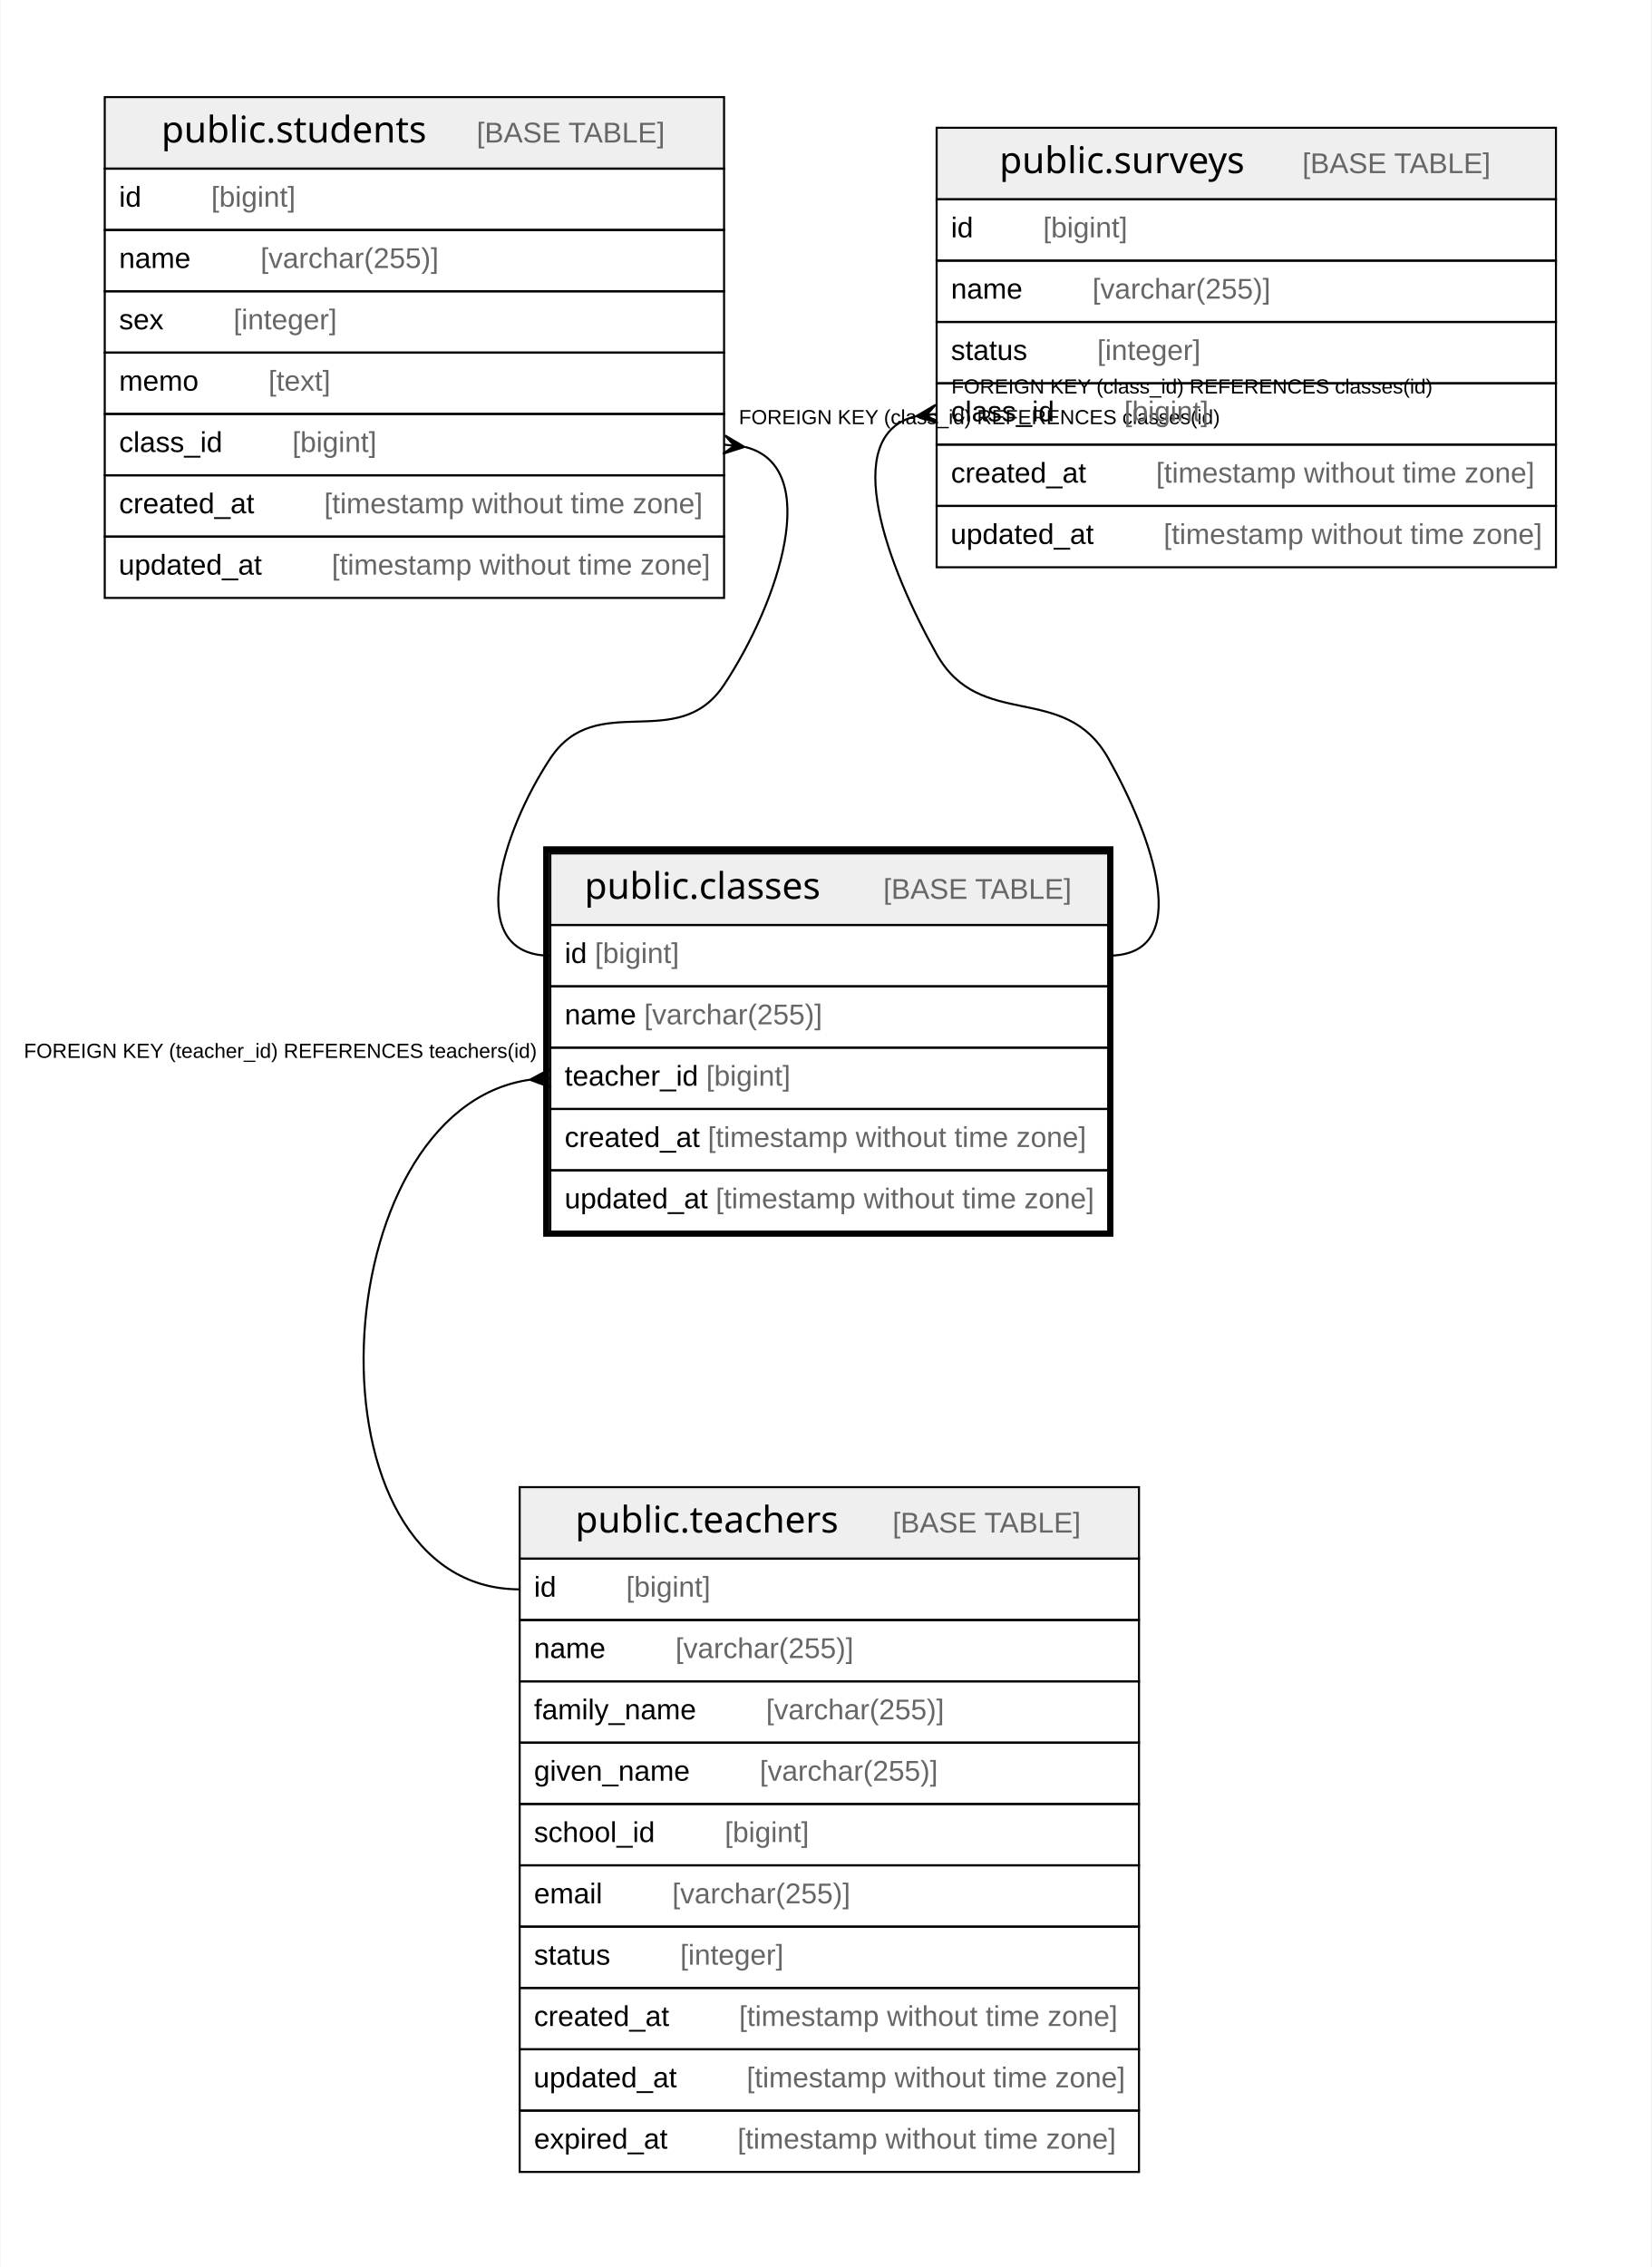
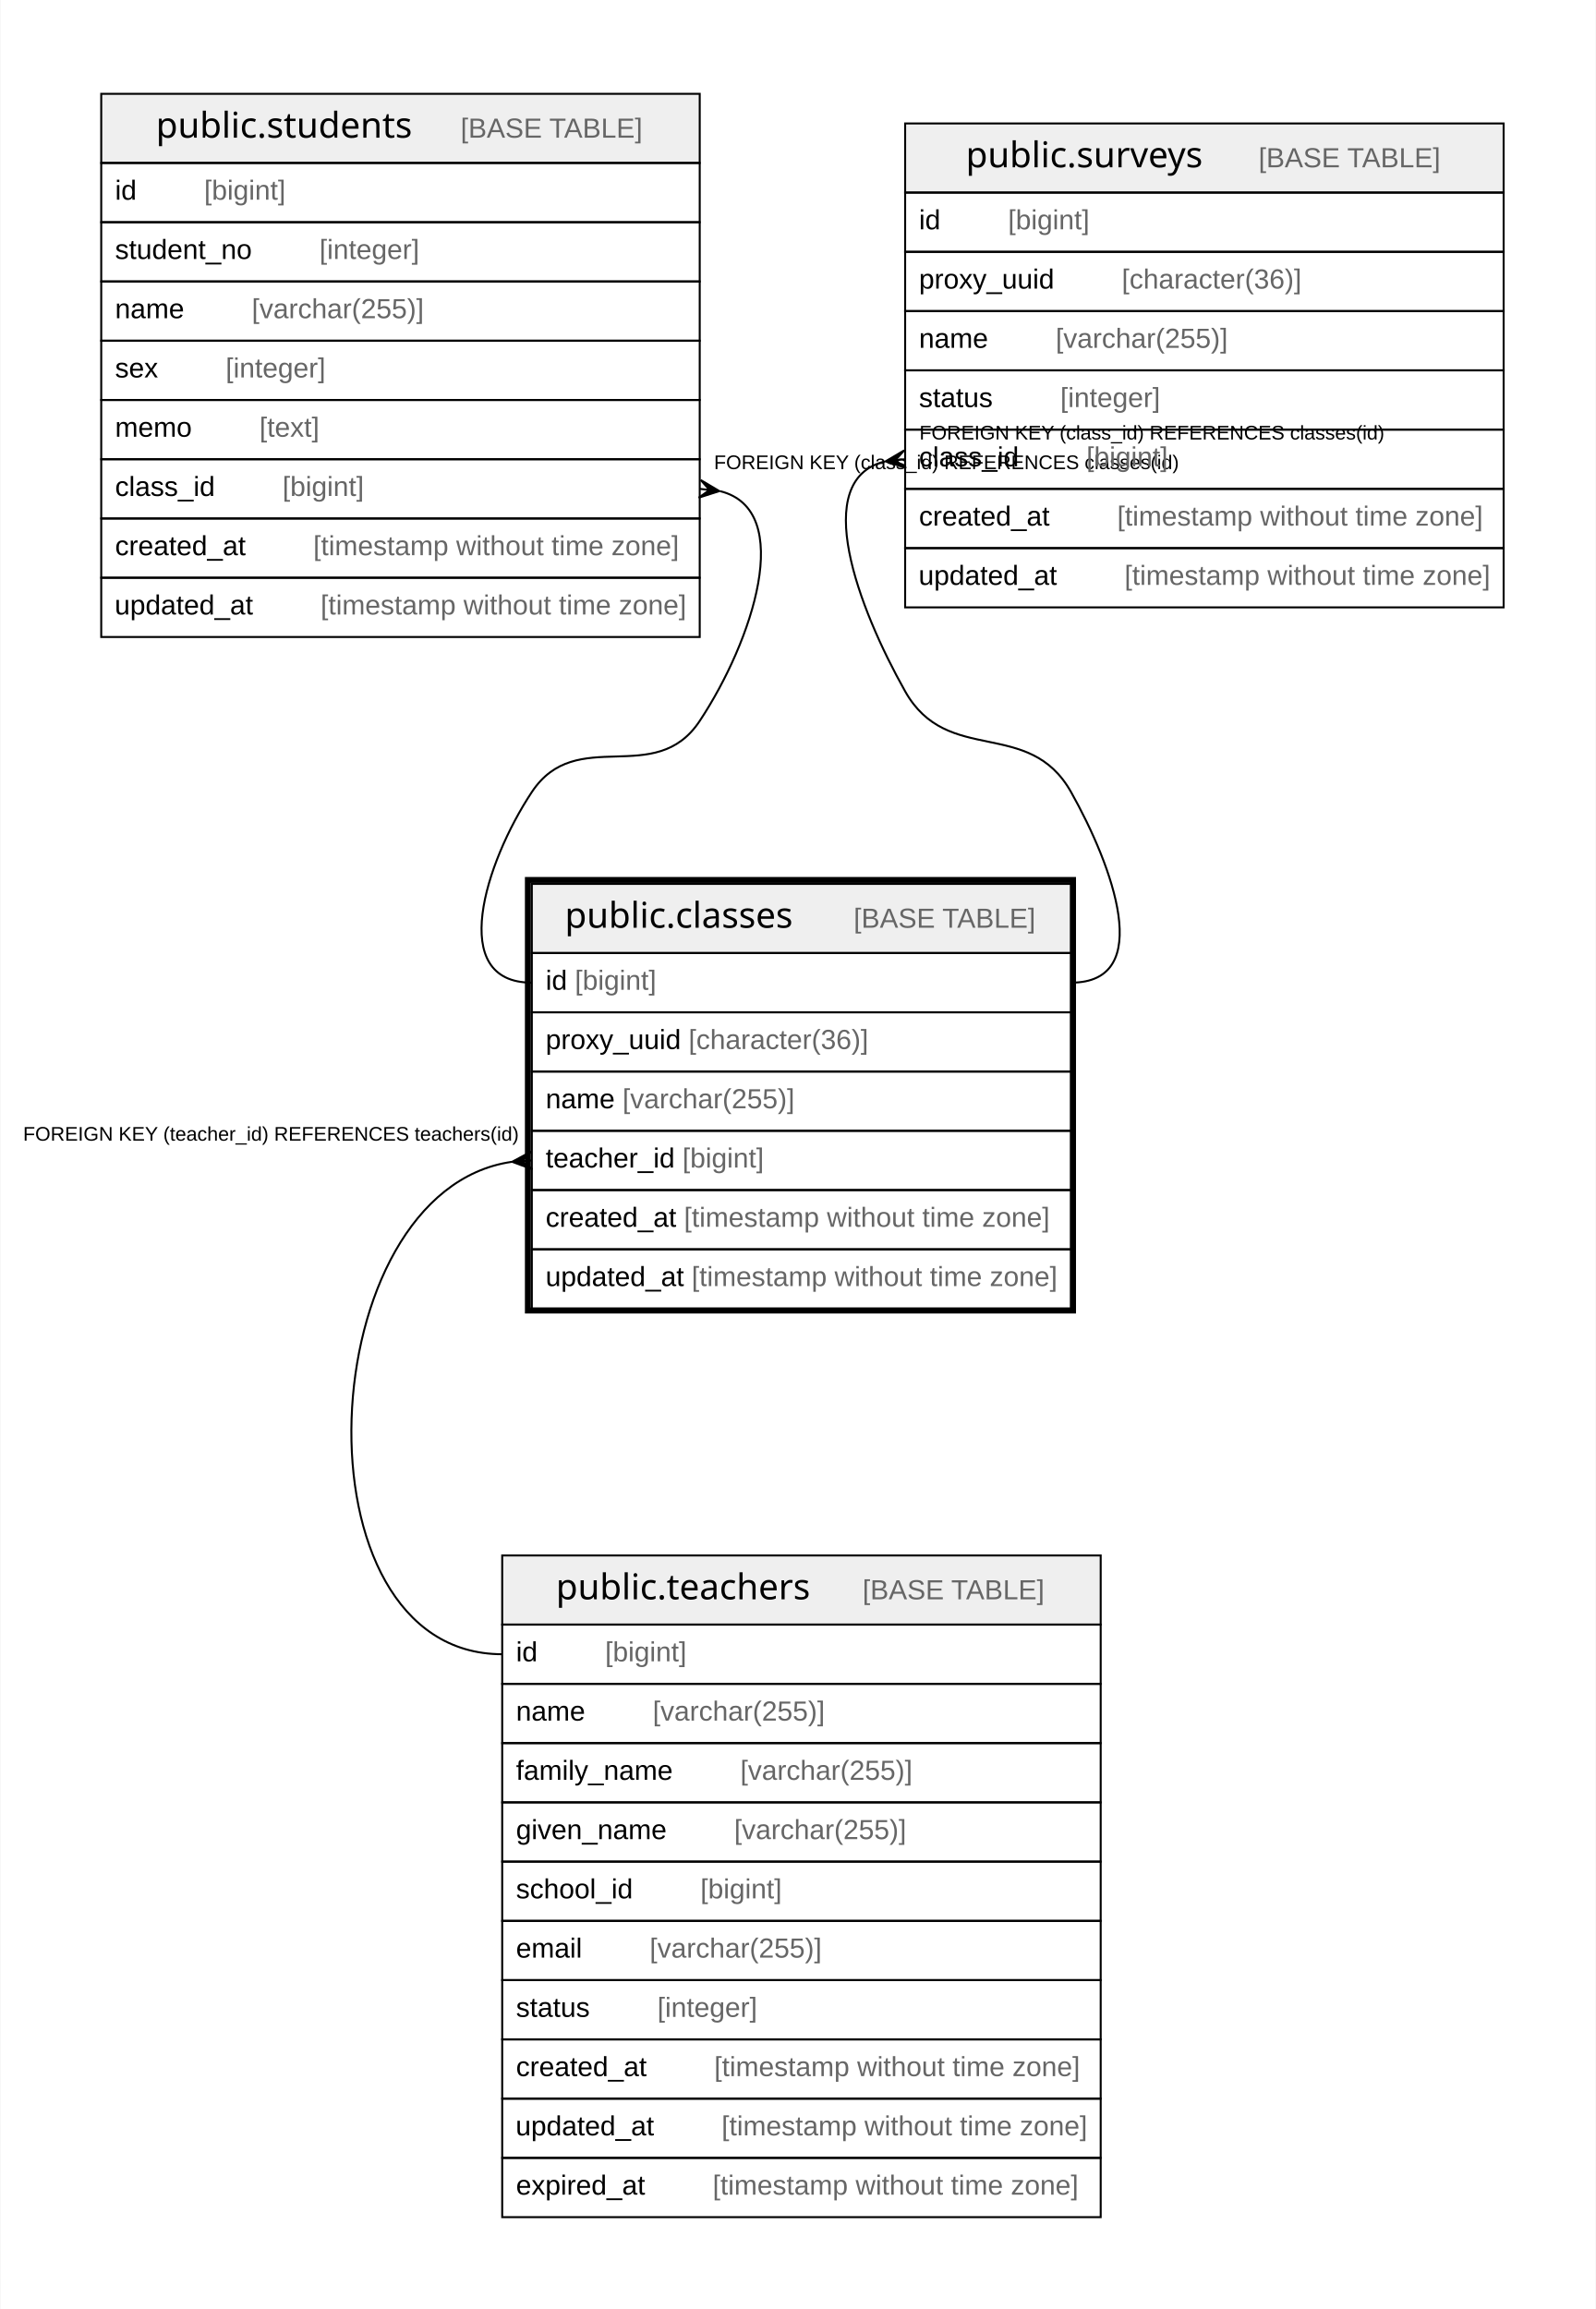
- <svg xmlns="http://www.w3.org/2000/svg" width="808pt" height="1109pt" viewBox="0.00 0.00 807.50 1109.00">
-   <g id="graph0" class="graph" transform="scale(1 1) rotate(0) translate(4 1105)">
-     <polygon fill="#ffffff" stroke="transparent" points="-4,4 -4,-1105 803.5,-1105 803.5,4 -4,4" />
+ <svg xmlns="http://www.w3.org/2000/svg" width="808pt" height="1169pt" viewBox="0.00 0.00 807.50 1169.00">
+   <g id="graph0" class="graph" transform="scale(1 1) rotate(0) translate(4 1165)">
+     <polygon fill="#ffffff" stroke="transparent" points="-4,4 -4,-1165 803.5,-1165 803.5,4 -4,4" />
    <g id="node1" class="node">
-       <polygon fill="#efefef" stroke="transparent" points="265,-652.5 265,-687.5 538,-687.5 538,-652.5 265,-652.5" />
-       <polygon fill="none" stroke="#000000" points="265,-652.5 265,-687.5 538,-687.5 538,-652.5 265,-652.5" />
-       <text text-anchor="start" x="281.708" y="-665.3" font-family="Arial Bold" font-size="18.00" fill="#000000">public.classes</text>
-       <text text-anchor="start" x="393.724" y="-665.3" font-family="Arial" font-size="14.00" fill="#000000">    </text>
-       <text text-anchor="start" x="427.929" y="-665.3" font-family="Arial" font-size="14.00" fill="#666666">[BASE TABLE]</text>
+       <polygon fill="#efefef" stroke="transparent" points="265,-682.5 265,-717.5 538,-717.5 538,-682.5 265,-682.5" />
+       <polygon fill="none" stroke="#000000" points="265,-682.5 265,-717.5 538,-717.5 538,-682.5 265,-682.5" />
+       <text text-anchor="start" x="281.708" y="-695.3" font-family="Arial Bold" font-size="18.00" fill="#000000">public.classes</text>
+       <text text-anchor="start" x="393.724" y="-695.3" font-family="Arial" font-size="14.00" fill="#000000">    </text>
+       <text text-anchor="start" x="427.929" y="-695.3" font-family="Arial" font-size="14.00" fill="#666666">[BASE TABLE]</text>
+       <polygon fill="none" stroke="#000000" points="265,-652.5 265,-682.5 538,-682.5 538,-652.5 265,-652.5" />
+       <text text-anchor="start" x="272" y="-663.9" font-family="Arial" font-size="14.00" fill="#000000">id </text>
+       <text text-anchor="start" x="286.78" y="-663.9" font-family="Arial" font-size="14.00" fill="#666666">[bigint]</text>
      <polygon fill="none" stroke="#000000" points="265,-622.5 265,-652.5 538,-652.5 538,-622.5 265,-622.5" />
-       <text text-anchor="start" x="272" y="-633.9" font-family="Arial" font-size="14.00" fill="#000000">id </text>
-       <text text-anchor="start" x="286.78" y="-633.9" font-family="Arial" font-size="14.00" fill="#666666">[bigint]</text>
+       <text text-anchor="start" x="272" y="-633.9" font-family="Arial" font-size="14.00" fill="#000000">proxy_uuid </text>
+       <text text-anchor="start" x="344.353" y="-633.9" font-family="Arial" font-size="14.00" fill="#666666">[character(36)]</text>
      <polygon fill="none" stroke="#000000" points="265,-592.5 265,-622.5 538,-622.5 538,-592.5 265,-592.5" />
      <text text-anchor="start" x="272" y="-603.9" font-family="Arial" font-size="14.00" fill="#000000">name </text>
      <text text-anchor="start" x="310.899" y="-603.9" font-family="Arial" font-size="14.00" fill="#666666">[varchar(255)]</text>
      <polygon fill="none" stroke="#000000" points="265,-562.5 265,-592.5 538,-592.5 538,-562.5 265,-562.5" />
      <text text-anchor="start" x="272" y="-573.9" font-family="Arial" font-size="14.00" fill="#000000">teacher_id </text>
      <text text-anchor="start" x="341.244" y="-573.9" font-family="Arial" font-size="14.00" fill="#666666">[bigint]</text>
      <polygon fill="none" stroke="#000000" points="265,-532.5 265,-562.5 538,-562.5 538,-532.5 265,-532.5" />
      <text text-anchor="start" x="272" y="-543.9" font-family="Arial" font-size="14.00" fill="#000000">created_at </text>
      <text text-anchor="start" x="342.028" y="-543.9" font-family="Arial" font-size="14.00" fill="#666666">[timestamp without time zone]</text>
      <polygon fill="none" stroke="#000000" points="265,-502.5 265,-532.5 538,-532.5 538,-502.5 265,-502.5" />
      <text text-anchor="start" x="271.964" y="-513.9" font-family="Arial" font-size="14.00" fill="#000000">updated_at </text>
      <text text-anchor="start" x="345.896" y="-513.9" font-family="Arial" font-size="14.00" fill="#666666">[timestamp without time zone]</text>
-       <polygon fill="none" stroke="#000000" stroke-width="3" points="263,-501.5 263,-689.5 539,-689.5 539,-501.5 263,-501.5" />
+       <polygon fill="none" stroke="#000000" stroke-width="3" points="263,-501.5 263,-719.5 539,-719.5 539,-501.5 263,-501.5" />
    </g>
    <g id="node4" class="node">
      <polygon fill="#efefef" stroke="transparent" points="250,-342.5 250,-377.5 553,-377.5 553,-342.5 250,-342.5" />
      <polygon fill="none" stroke="#000000" points="250,-342.5 250,-377.5 553,-377.5 553,-342.5 250,-342.5" />
      <text text-anchor="start" x="277.202" y="-355.3" font-family="Arial Bold" font-size="18.00" fill="#000000">public.teachers</text>
      <text text-anchor="start" x="398.23" y="-355.3" font-family="Arial" font-size="14.00" fill="#000000">    </text>
      <text text-anchor="start" x="432.435" y="-355.3" font-family="Arial" font-size="14.00" fill="#666666">[BASE TABLE]</text>
      <polygon fill="none" stroke="#000000" points="250,-312.5 250,-342.5 553,-342.5 553,-312.5 250,-312.5" />
      <text text-anchor="start" x="257" y="-323.9" font-family="Arial" font-size="14.00" fill="#000000">id    </text>
      <text text-anchor="start" x="302.094" y="-323.9" font-family="Arial" font-size="14.00" fill="#666666">[bigint]</text>
      <polygon fill="none" stroke="#000000" points="250,-282.5 250,-312.5 553,-312.5 553,-282.5 250,-282.5" />
      <text text-anchor="start" x="257" y="-293.9" font-family="Arial" font-size="14.00" fill="#000000">name    </text>
      <text text-anchor="start" x="326.213" y="-293.9" font-family="Arial" font-size="14.00" fill="#666666">[varchar(255)]</text>
      <polygon fill="none" stroke="#000000" points="250,-252.5 250,-282.5 553,-282.5 553,-252.5 250,-252.5" />
      <text text-anchor="start" x="257" y="-263.9" font-family="Arial" font-size="14.00" fill="#000000">family_name    </text>
      <text text-anchor="start" x="370.543" y="-263.9" font-family="Arial" font-size="14.00" fill="#666666">[varchar(255)]</text>
      <polygon fill="none" stroke="#000000" points="250,-222.5 250,-252.5 553,-252.5 553,-222.5 250,-222.5" />
      <text text-anchor="start" x="257" y="-233.9" font-family="Arial" font-size="14.00" fill="#000000">given_name    </text>
      <text text-anchor="start" x="367.45" y="-233.9" font-family="Arial" font-size="14.00" fill="#666666">[varchar(255)]</text>
      <polygon fill="none" stroke="#000000" points="250,-192.5 250,-222.5 553,-222.5 553,-192.5 250,-192.5" />
      <text text-anchor="start" x="257" y="-203.9" font-family="Arial" font-size="14.00" fill="#000000">school_id    </text>
      <text text-anchor="start" x="350.331" y="-203.9" font-family="Arial" font-size="14.00" fill="#666666">[bigint]</text>
      <polygon fill="none" stroke="#000000" points="250,-162.5 250,-192.5 553,-192.5 553,-162.5 250,-162.5" />
      <text text-anchor="start" x="257" y="-173.9" font-family="Arial" font-size="14.00" fill="#000000">email    </text>
      <text text-anchor="start" x="324.644" y="-173.9" font-family="Arial" font-size="14.00" fill="#666666">[varchar(255)]</text>
      <polygon fill="none" stroke="#000000" points="250,-132.5 250,-162.5 553,-162.5 553,-132.5 250,-132.5" />
      <text text-anchor="start" x="257" y="-143.9" font-family="Arial" font-size="14.00" fill="#000000">status    </text>
      <text text-anchor="start" x="328.551" y="-143.9" font-family="Arial" font-size="14.00" fill="#666666">[integer]</text>
      <polygon fill="none" stroke="#000000" points="250,-102.5 250,-132.5 553,-132.5 553,-102.5 250,-102.5" />
      <text text-anchor="start" x="257" y="-113.9" font-family="Arial" font-size="14.00" fill="#000000">created_at    </text>
      <text text-anchor="start" x="357.342" y="-113.9" font-family="Arial" font-size="14.00" fill="#666666">[timestamp without time zone]</text>
      <polygon fill="none" stroke="#000000" points="250,-72.5 250,-102.5 553,-102.5 553,-72.5 250,-72.5" />
      <text text-anchor="start" x="256.807" y="-83.9" font-family="Arial" font-size="14.00" fill="#000000">updated_at    </text>
      <text text-anchor="start" x="361.053" y="-83.9" font-family="Arial" font-size="14.00" fill="#666666">[timestamp without time zone]</text>
      <polygon fill="none" stroke="#000000" points="250,-42.5 250,-72.5 553,-72.5 553,-42.5 250,-42.5" />
      <text text-anchor="start" x="257" y="-53.9" font-family="Arial" font-size="14.00" fill="#000000">expired_at    </text>
      <text text-anchor="start" x="356.558" y="-53.9" font-family="Arial" font-size="14.00" fill="#666666">[timestamp without time zone]</text>
    </g>
    <g id="edge3" class="edge">
      <path fill="none" stroke="#000000" d="M254.848,-576.783C152.875,-562.119 142.167,-327.5 250,-327.5" />
      <polygon fill="#000000" stroke="#000000" points="255.025,-576.795 264.683,-581.989 260.012,-577.148 265,-577.5 265,-577.5 265,-577.5 260.012,-577.148 265.317,-573.011 255.025,-576.795 255.025,-576.795" />
      <text text-anchor="start" x="7.438" y="-587.5" font-family="Arial" font-size="10.00" fill="#000000">FOREIGN KEY (teacher_id) REFERENCES teachers(id)</text>
    </g>
    <g id="node2" class="node">
-       <polygon fill="#efefef" stroke="transparent" points="47,-1022.5 47,-1057.5 350,-1057.5 350,-1022.5 47,-1022.5" />
-       <polygon fill="none" stroke="#000000" points="47,-1022.5 47,-1057.5 350,-1057.5 350,-1022.5 47,-1022.5" />
-       <text text-anchor="start" x="74.697" y="-1035.3" font-family="Arial Bold" font-size="18.00" fill="#000000">public.students</text>
-       <text text-anchor="start" x="194.735" y="-1035.3" font-family="Arial" font-size="14.00" fill="#000000">    </text>
-       <text text-anchor="start" x="228.94" y="-1035.3" font-family="Arial" font-size="14.00" fill="#666666">[BASE TABLE]</text>
+       <polygon fill="#efefef" stroke="transparent" points="47,-1082.5 47,-1117.5 350,-1117.5 350,-1082.5 47,-1082.5" />
+       <polygon fill="none" stroke="#000000" points="47,-1082.5 47,-1117.5 350,-1117.5 350,-1082.5 47,-1082.5" />
+       <text text-anchor="start" x="74.697" y="-1095.3" font-family="Arial Bold" font-size="18.00" fill="#000000">public.students</text>
+       <text text-anchor="start" x="194.735" y="-1095.3" font-family="Arial" font-size="14.00" fill="#000000">    </text>
+       <text text-anchor="start" x="228.94" y="-1095.3" font-family="Arial" font-size="14.00" fill="#666666">[BASE TABLE]</text>
+       <polygon fill="none" stroke="#000000" points="47,-1052.5 47,-1082.5 350,-1082.5 350,-1052.5 47,-1052.5" />
+       <text text-anchor="start" x="54" y="-1063.9" font-family="Arial" font-size="14.00" fill="#000000">id    </text>
+       <text text-anchor="start" x="99.094" y="-1063.9" font-family="Arial" font-size="14.00" fill="#666666">[bigint]</text>
+       <polygon fill="none" stroke="#000000" points="47,-1022.5 47,-1052.5 350,-1052.5 350,-1022.5 47,-1022.5" />
+       <text text-anchor="start" x="54" y="-1033.9" font-family="Arial" font-size="14.00" fill="#000000">student_no    </text>
+       <text text-anchor="start" x="157.464" y="-1033.9" font-family="Arial" font-size="14.00" fill="#666666">[integer]</text>
      <polygon fill="none" stroke="#000000" points="47,-992.5 47,-1022.5 350,-1022.5 350,-992.5 47,-992.5" />
-       <text text-anchor="start" x="54" y="-1003.9" font-family="Arial" font-size="14.00" fill="#000000">id    </text>
-       <text text-anchor="start" x="99.094" y="-1003.9" font-family="Arial" font-size="14.00" fill="#666666">[bigint]</text>
+       <text text-anchor="start" x="54" y="-1003.9" font-family="Arial" font-size="14.00" fill="#000000">name    </text>
+       <text text-anchor="start" x="123.213" y="-1003.9" font-family="Arial" font-size="14.00" fill="#666666">[varchar(255)]</text>
      <polygon fill="none" stroke="#000000" points="47,-962.5 47,-992.5 350,-992.5 350,-962.5 47,-962.5" />
-       <text text-anchor="start" x="54" y="-973.9" font-family="Arial" font-size="14.00" fill="#000000">name    </text>
-       <text text-anchor="start" x="123.213" y="-973.9" font-family="Arial" font-size="14.00" fill="#666666">[varchar(255)]</text>
+       <text text-anchor="start" x="54" y="-973.9" font-family="Arial" font-size="14.00" fill="#000000">sex    </text>
+       <text text-anchor="start" x="109.987" y="-973.9" font-family="Arial" font-size="14.00" fill="#666666">[integer]</text>
      <polygon fill="none" stroke="#000000" points="47,-932.5 47,-962.5 350,-962.5 350,-932.5 47,-932.5" />
-       <text text-anchor="start" x="54" y="-943.9" font-family="Arial" font-size="14.00" fill="#000000">sex    </text>
-       <text text-anchor="start" x="109.987" y="-943.9" font-family="Arial" font-size="14.00" fill="#666666">[integer]</text>
+       <text text-anchor="start" x="54" y="-943.9" font-family="Arial" font-size="14.00" fill="#000000">memo    </text>
+       <text text-anchor="start" x="127.091" y="-943.9" font-family="Arial" font-size="14.00" fill="#666666">[text]</text>
      <polygon fill="none" stroke="#000000" points="47,-902.5 47,-932.5 350,-932.5 350,-902.5 47,-902.5" />
-       <text text-anchor="start" x="54" y="-913.9" font-family="Arial" font-size="14.00" fill="#000000">memo    </text>
-       <text text-anchor="start" x="127.091" y="-913.9" font-family="Arial" font-size="14.00" fill="#666666">[text]</text>
+       <text text-anchor="start" x="54" y="-913.9" font-family="Arial" font-size="14.00" fill="#000000">class_id    </text>
+       <text text-anchor="start" x="138.766" y="-913.9" font-family="Arial" font-size="14.00" fill="#666666">[bigint]</text>
      <polygon fill="none" stroke="#000000" points="47,-872.5 47,-902.5 350,-902.5 350,-872.5 47,-872.5" />
-       <text text-anchor="start" x="54" y="-883.9" font-family="Arial" font-size="14.00" fill="#000000">class_id    </text>
-       <text text-anchor="start" x="138.766" y="-883.9" font-family="Arial" font-size="14.00" fill="#666666">[bigint]</text>
+       <text text-anchor="start" x="54" y="-883.9" font-family="Arial" font-size="14.00" fill="#000000">created_at    </text>
+       <text text-anchor="start" x="154.342" y="-883.9" font-family="Arial" font-size="14.00" fill="#666666">[timestamp without time zone]</text>
      <polygon fill="none" stroke="#000000" points="47,-842.5 47,-872.5 350,-872.5 350,-842.5 47,-842.5" />
-       <text text-anchor="start" x="54" y="-853.9" font-family="Arial" font-size="14.00" fill="#000000">created_at    </text>
-       <text text-anchor="start" x="154.342" y="-853.9" font-family="Arial" font-size="14.00" fill="#666666">[timestamp without time zone]</text>
-       <polygon fill="none" stroke="#000000" points="47,-812.5 47,-842.5 350,-842.5 350,-812.5 47,-812.5" />
-       <text text-anchor="start" x="53.806" y="-823.9" font-family="Arial" font-size="14.00" fill="#000000">updated_at    </text>
-       <text text-anchor="start" x="158.053" y="-823.9" font-family="Arial" font-size="14.00" fill="#666666">[timestamp without time zone]</text>
+       <text text-anchor="start" x="53.806" y="-853.9" font-family="Arial" font-size="14.00" fill="#000000">updated_at    </text>
+       <text text-anchor="start" x="158.053" y="-853.9" font-family="Arial" font-size="14.00" fill="#666666">[timestamp without time zone]</text>
    </g>
    <g id="edge1" class="edge">
-       <path fill="none" stroke="#000000" d="M360.407,-886.32C398.721,-876.689 376.7,-810.305 350,-770 327.342,-735.798 287.658,-768.202 265,-734 241.314,-698.245 222.111,-637.5 265,-637.5" />
-       <polygon fill="#000000" stroke="#000000" points="359.936,-886.374 349.493,-883.029 354.968,-886.937 350,-887.5 350,-887.5 350,-887.5 354.968,-886.937 350.507,-891.971 359.936,-886.374 359.936,-886.374" />
-       <text text-anchor="start" x="357.224" y="-897.5" font-family="Arial" font-size="10.00" fill="#000000">FOREIGN KEY (class_id) REFERENCES classes(id)</text>
+       <path fill="none" stroke="#000000" d="M360.407,-916.32C398.721,-906.689 376.7,-840.305 350,-800 327.342,-765.798 287.658,-798.202 265,-764 241.314,-728.245 222.111,-667.5 265,-667.5" />
+       <polygon fill="#000000" stroke="#000000" points="359.936,-916.374 349.493,-913.029 354.968,-916.937 350,-917.5 350,-917.5 350,-917.5 354.968,-916.937 350.507,-921.971 359.936,-916.374 359.936,-916.374" />
+       <text text-anchor="start" x="357.224" y="-927.5" font-family="Arial" font-size="10.00" fill="#000000">FOREIGN KEY (class_id) REFERENCES classes(id)</text>
    </g>
    <g id="node3" class="node">
-       <polygon fill="#efefef" stroke="transparent" points="454,-1007.5 454,-1042.5 757,-1042.5 757,-1007.5 454,-1007.5" />
-       <polygon fill="none" stroke="#000000" points="454,-1007.5 454,-1042.5 757,-1042.5 757,-1007.5 454,-1007.5" />
-       <text text-anchor="start" x="484.709" y="-1020.3" font-family="Arial Bold" font-size="18.00" fill="#000000">public.surveys</text>
-       <text text-anchor="start" x="598.723" y="-1020.3" font-family="Arial" font-size="14.00" fill="#000000">    </text>
-       <text text-anchor="start" x="632.928" y="-1020.3" font-family="Arial" font-size="14.00" fill="#666666">[BASE TABLE]</text>
+       <polygon fill="#efefef" stroke="transparent" points="454,-1067.5 454,-1102.5 757,-1102.5 757,-1067.5 454,-1067.5" />
+       <polygon fill="none" stroke="#000000" points="454,-1067.5 454,-1102.5 757,-1102.5 757,-1067.5 454,-1067.5" />
+       <text text-anchor="start" x="484.709" y="-1080.3" font-family="Arial Bold" font-size="18.00" fill="#000000">public.surveys</text>
+       <text text-anchor="start" x="598.723" y="-1080.3" font-family="Arial" font-size="14.00" fill="#000000">    </text>
+       <text text-anchor="start" x="632.928" y="-1080.3" font-family="Arial" font-size="14.00" fill="#666666">[BASE TABLE]</text>
+       <polygon fill="none" stroke="#000000" points="454,-1037.5 454,-1067.5 757,-1067.5 757,-1037.5 454,-1037.5" />
+       <text text-anchor="start" x="461" y="-1048.9" font-family="Arial" font-size="14.00" fill="#000000">id    </text>
+       <text text-anchor="start" x="506.094" y="-1048.9" font-family="Arial" font-size="14.00" fill="#666666">[bigint]</text>
+       <polygon fill="none" stroke="#000000" points="454,-1007.5 454,-1037.5 757,-1037.5 757,-1007.5 454,-1007.5" />
+       <text text-anchor="start" x="461" y="-1018.9" font-family="Arial" font-size="14.00" fill="#000000">proxy_uuid    </text>
+       <text text-anchor="start" x="563.668" y="-1018.9" font-family="Arial" font-size="14.00" fill="#666666">[character(36)]</text>
      <polygon fill="none" stroke="#000000" points="454,-977.5 454,-1007.5 757,-1007.5 757,-977.5 454,-977.5" />
-       <text text-anchor="start" x="461" y="-988.9" font-family="Arial" font-size="14.00" fill="#000000">id    </text>
-       <text text-anchor="start" x="506.094" y="-988.9" font-family="Arial" font-size="14.00" fill="#666666">[bigint]</text>
+       <text text-anchor="start" x="461" y="-988.9" font-family="Arial" font-size="14.00" fill="#000000">name    </text>
+       <text text-anchor="start" x="530.213" y="-988.9" font-family="Arial" font-size="14.00" fill="#666666">[varchar(255)]</text>
      <polygon fill="none" stroke="#000000" points="454,-947.5 454,-977.5 757,-977.5 757,-947.5 454,-947.5" />
-       <text text-anchor="start" x="461" y="-958.9" font-family="Arial" font-size="14.00" fill="#000000">name    </text>
-       <text text-anchor="start" x="530.213" y="-958.9" font-family="Arial" font-size="14.00" fill="#666666">[varchar(255)]</text>
+       <text text-anchor="start" x="461" y="-958.9" font-family="Arial" font-size="14.00" fill="#000000">status    </text>
+       <text text-anchor="start" x="532.551" y="-958.9" font-family="Arial" font-size="14.00" fill="#666666">[integer]</text>
      <polygon fill="none" stroke="#000000" points="454,-917.5 454,-947.5 757,-947.5 757,-917.5 454,-917.5" />
-       <text text-anchor="start" x="461" y="-928.9" font-family="Arial" font-size="14.00" fill="#000000">status    </text>
-       <text text-anchor="start" x="532.551" y="-928.9" font-family="Arial" font-size="14.00" fill="#666666">[integer]</text>
+       <text text-anchor="start" x="461" y="-928.9" font-family="Arial" font-size="14.00" fill="#000000">class_id    </text>
+       <text text-anchor="start" x="545.766" y="-928.9" font-family="Arial" font-size="14.00" fill="#666666">[bigint]</text>
      <polygon fill="none" stroke="#000000" points="454,-887.5 454,-917.5 757,-917.5 757,-887.5 454,-887.5" />
-       <text text-anchor="start" x="461" y="-898.9" font-family="Arial" font-size="14.00" fill="#000000">class_id    </text>
-       <text text-anchor="start" x="545.766" y="-898.9" font-family="Arial" font-size="14.00" fill="#666666">[bigint]</text>
+       <text text-anchor="start" x="461" y="-898.9" font-family="Arial" font-size="14.00" fill="#000000">created_at    </text>
+       <text text-anchor="start" x="561.342" y="-898.9" font-family="Arial" font-size="14.00" fill="#666666">[timestamp without time zone]</text>
      <polygon fill="none" stroke="#000000" points="454,-857.5 454,-887.5 757,-887.5 757,-857.5 454,-857.5" />
-       <text text-anchor="start" x="461" y="-868.9" font-family="Arial" font-size="14.00" fill="#000000">created_at    </text>
-       <text text-anchor="start" x="561.342" y="-868.9" font-family="Arial" font-size="14.00" fill="#666666">[timestamp without time zone]</text>
-       <polygon fill="none" stroke="#000000" points="454,-827.5 454,-857.5 757,-857.5 757,-827.5 454,-827.5" />
-       <text text-anchor="start" x="460.807" y="-838.9" font-family="Arial" font-size="14.00" fill="#000000">updated_at    </text>
-       <text text-anchor="start" x="565.053" y="-838.9" font-family="Arial" font-size="14.00" fill="#666666">[timestamp without time zone]</text>
+       <text text-anchor="start" x="460.807" y="-868.9" font-family="Arial" font-size="14.00" fill="#000000">updated_at    </text>
+       <text text-anchor="start" x="565.053" y="-868.9" font-family="Arial" font-size="14.00" fill="#666666">[timestamp without time zone]</text>
    </g>
    <g id="edge2" class="edge">
-       <path fill="none" stroke="#000000" d="M443.642,-901.351C405.722,-891.96 430.29,-827.133 454,-785 475.419,-746.937 516.581,-772.063 538,-734 559.034,-696.623 580.889,-637.5 538,-637.5" />
-       <polygon fill="#000000" stroke="#000000" points="444.061,-901.397 453.504,-906.972 449.031,-901.948 454,-902.5 454,-902.5 454,-902.5 449.031,-901.948 454.496,-898.028 444.061,-901.397 444.061,-901.397" />
-       <text text-anchor="start" x="461.224" y="-912.5" font-family="Arial" font-size="10.00" fill="#000000">FOREIGN KEY (class_id) REFERENCES classes(id)</text>
+       <path fill="none" stroke="#000000" d="M443.642,-931.351C405.722,-921.96 430.29,-857.133 454,-815 475.419,-776.937 516.581,-802.063 538,-764 559.034,-726.623 580.889,-667.5 538,-667.5" />
+       <polygon fill="#000000" stroke="#000000" points="444.061,-931.397 453.504,-936.972 449.031,-931.948 454,-932.5 454,-932.5 454,-932.5 449.031,-931.948 454.496,-928.028 444.061,-931.397 444.061,-931.397" />
+       <text text-anchor="start" x="461.224" y="-942.5" font-family="Arial" font-size="10.00" fill="#000000">FOREIGN KEY (class_id) REFERENCES classes(id)</text>
    </g>
  </g>
</svg>
